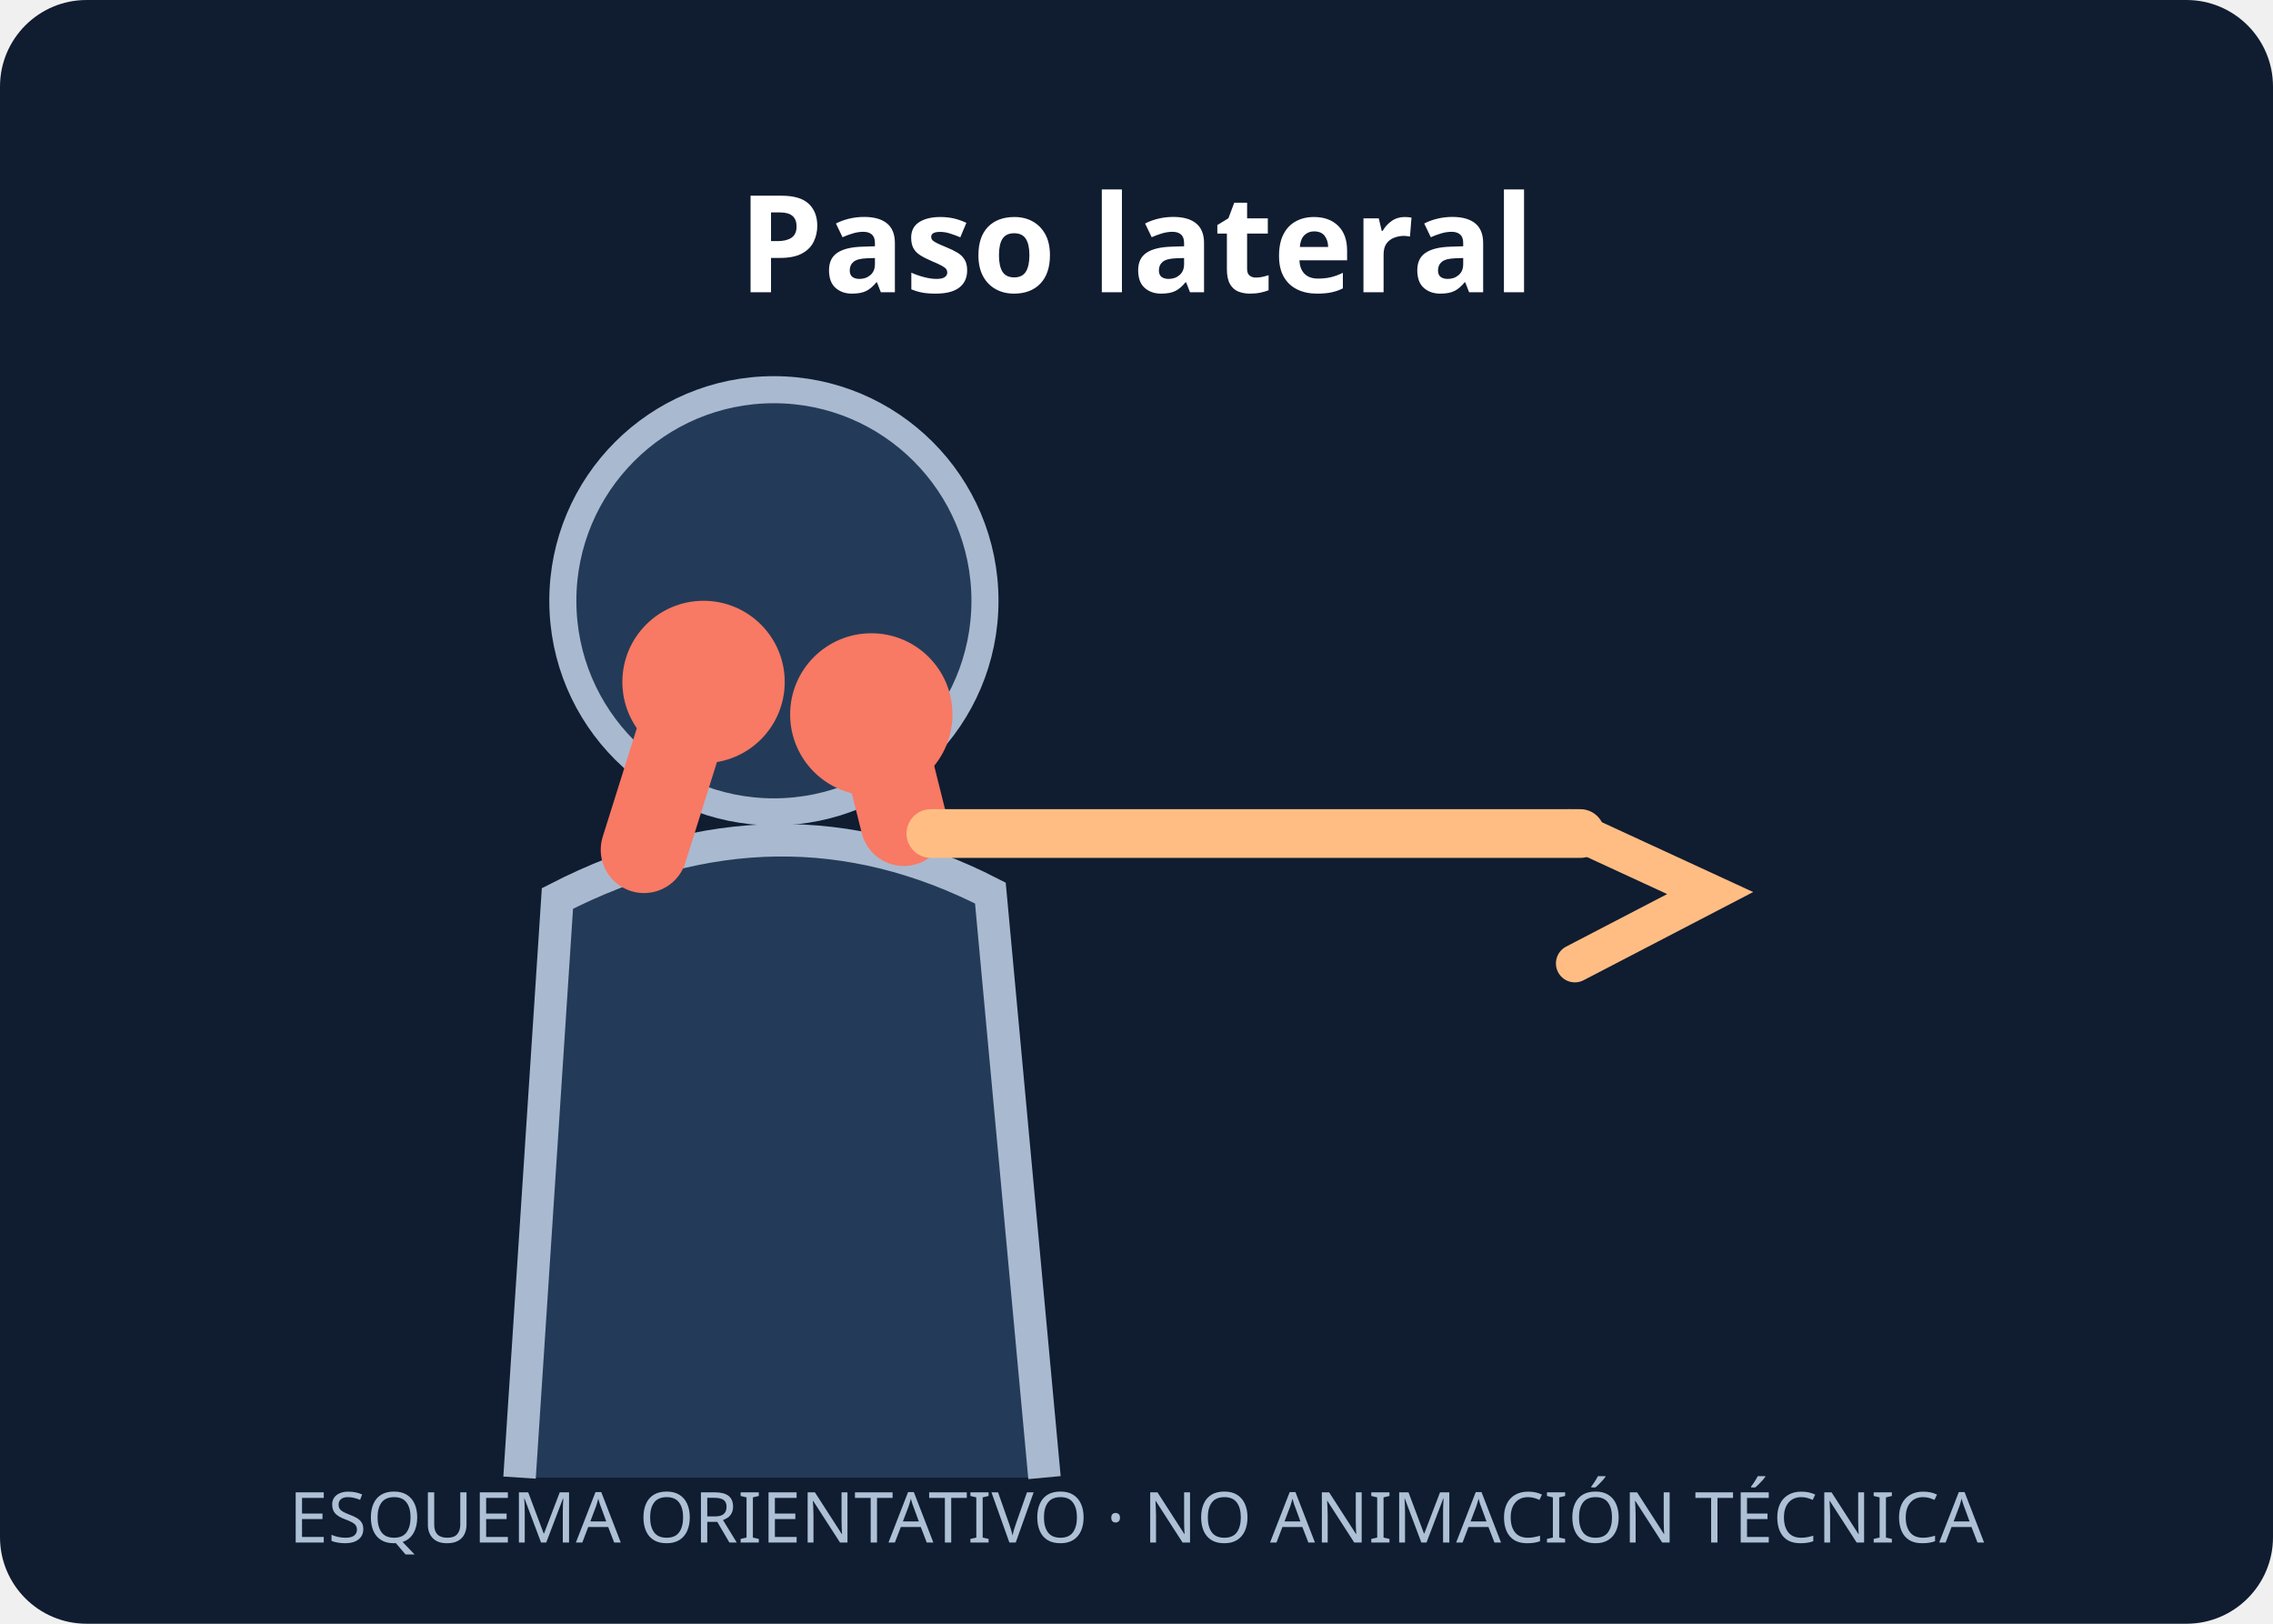
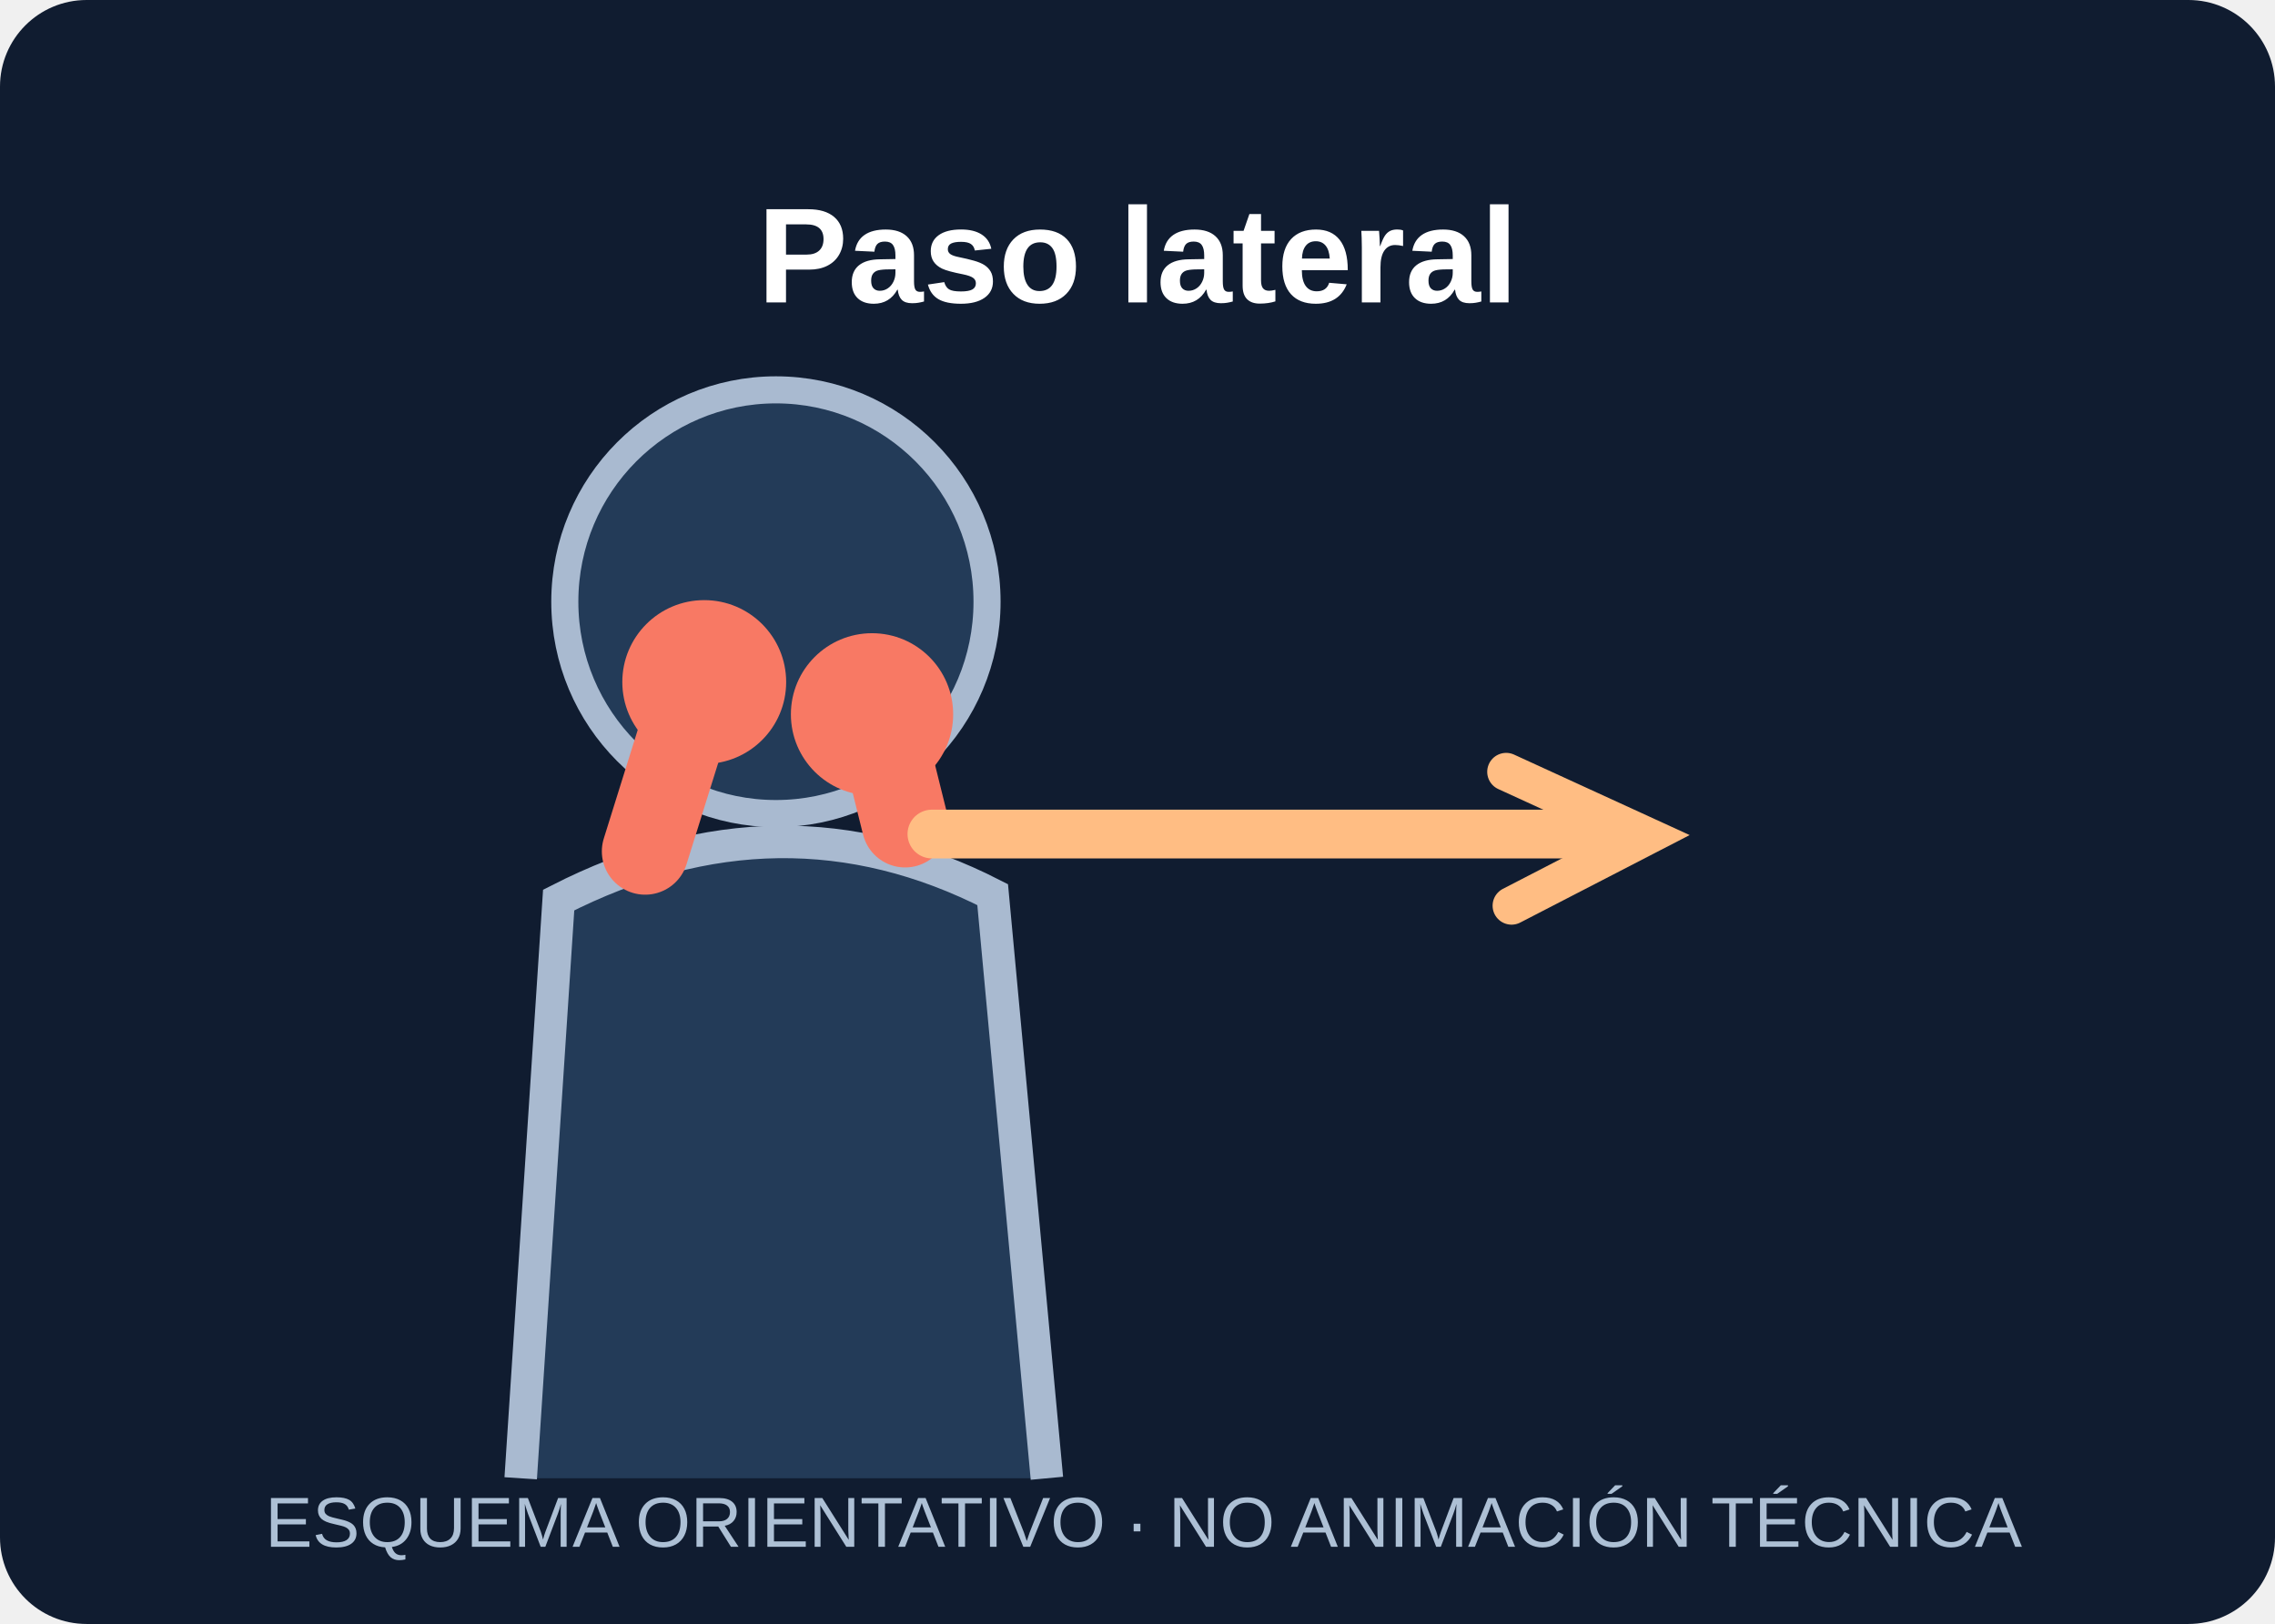
- <svg xmlns="http://www.w3.org/2000/svg" viewBox="0 0 420 300">
-   <rect width="420" height="300" rx="16" fill="#101c30" />
-   <circle cx="143" cy="111" r="39" fill="#233b58" stroke="#a9bad0" stroke-width="5" />
-   <path d="M96 273 L103 166 Q144 145 183 165 L193 273" fill="#233b58" stroke="#a9bad0" stroke-width="6" />
-   <path d="M119 157 L130 122 M167 152 L161 128" stroke="#f87964" stroke-width="16" stroke-linecap="round" />
-   <circle cx="130" cy="126" r="15" fill="#f87964" />
-   <circle cx="161" cy="132" r="15" fill="#f87964" />
-   <path d="M 172 154 L 292 154" fill="none" stroke="#ffbd83" stroke-width="9" stroke-linecap="round" />
-   <path d="M290 153 L316 165 L291 178" fill="none" stroke="#ffbd83" stroke-width="7" stroke-linecap="round" />
-   <text x="210" y="54" text-anchor="middle" fill="white" font-family="sans-serif" font-size="25" font-weight="700">Paso lateral</text>
-   <text x="210" y="285" text-anchor="middle" fill="#adc0d5" font-family="sans-serif" font-size="13">ESQUEMA ORIENTATIVO · NO ANIMACIÓN TÉCNICA</text>
+ <svg xmlns="http://www.w3.org/2000/svg" width="1444" height="1031" xml:space="preserve" overflow="hidden">
+   <defs>
+     <clipPath id="clip0">
+       <rect x="928" y="722" width="1444" height="1031" />
+     </clipPath>
+   </defs>
+   <g clip-path="url(#clip0)" transform="translate(-928 -722)">
+     <path d="M928 776.984C928 746.617 952.617 722 982.984 722L2317.02 722C2347.38 722 2372 746.617 2372 776.984L2372 1698.02C2372 1728.38 2347.38 1753 2317.02 1753L982.984 1753C952.617 1753 928 1728.38 928 1698.02Z" fill="#101C30" fill-rule="evenodd" />
+     <path d="M1286.5 1104C1286.5 1029.72 1346.49 969.5 1420.5 969.5 1494.51 969.5 1554.5 1029.72 1554.5 1104 1554.5 1178.28 1494.51 1238.5 1420.5 1238.5 1346.49 1238.5 1286.5 1178.28 1286.5 1104Z" stroke="#A9BAD0" stroke-width="17.188" stroke-miterlimit="8" fill="#233B58" fill-rule="evenodd" />
+     <path d="M1258.5 1660.5 1282.6 1293.4C1376.72 1245.37 1468.54 1244.23 1558.07 1289.97L1592.5 1660.5" stroke="#A9BAD0" stroke-width="20.625" stroke-miterlimit="8" fill="#233B58" fill-rule="evenodd" />
+     <path d="M1337.5 1262.5 1375.31 1141.5M1502.5 1245.21 1481.88 1162.24" stroke="#F87964" stroke-width="55" stroke-linecap="round" stroke-miterlimit="8" fill-rule="evenodd" />
+     <path d="M1323 1155C1323 1126.28 1346.28 1103 1375 1103 1403.72 1103 1427 1126.28 1427 1155 1427 1183.72 1403.72 1207 1375 1207 1346.28 1207 1323 1183.72 1323 1155Z" fill="#F87964" fill-rule="evenodd" />
+     <path d="M1430 1175.5C1430 1147.06 1453.06 1124 1481.5 1124 1509.94 1124 1533 1147.06 1533 1175.5 1533 1203.94 1509.94 1227 1481.5 1227 1453.06 1227 1430 1203.94 1430 1175.5Z" fill="#F87964" fill-rule="evenodd" />
+     <path d="M1519.5 1251.5 1932.5 1251.5" stroke="#FFBD83" stroke-width="30.938" stroke-linecap="round" stroke-miterlimit="8" fill="none" fill-rule="evenodd" />
+     <path d="M1884 1212 1973 1252.8 1887.42 1297" stroke="#FFBD83" stroke-width="24.062" stroke-linecap="round" stroke-miterlimit="8" fill="none" fill-rule="evenodd" />
+     <text fill="#FFFFFF" font-family="Arial,Arial_MSFontService,sans-serif" font-weight="700" font-size="86" transform="matrix(1 0 0 1 1408.76 914)">Paso lateral</text>
+     <text fill="#ADC0D5" font-family="Arial,Arial_MSFontService,sans-serif" font-weight="400" font-size="45" transform="matrix(1 0 0 1 1096.3 1704)">ESQUEMA ORIENTATIVO · NO ANIMACIÓN TÉCNICA</text>
+   </g>
</svg>
